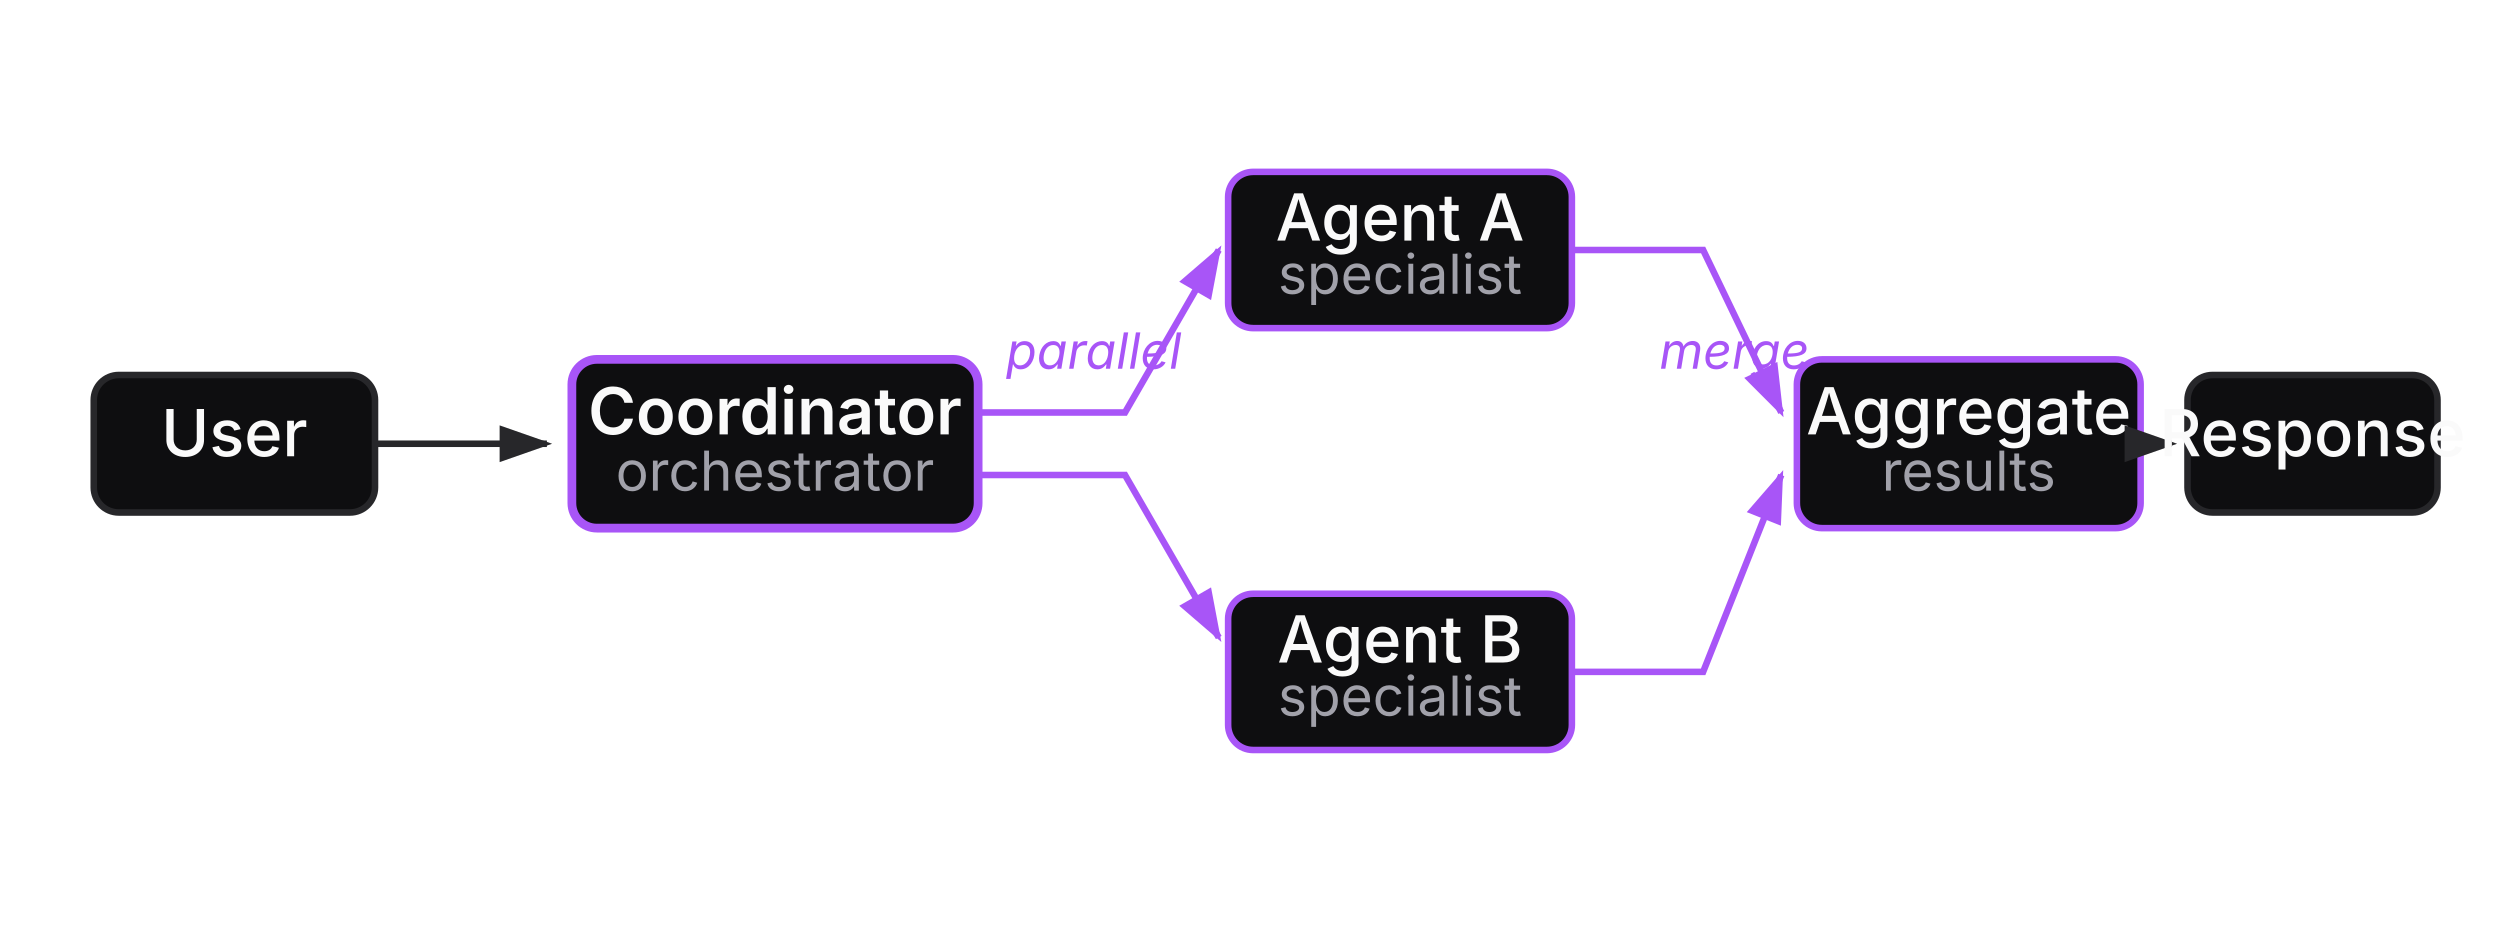
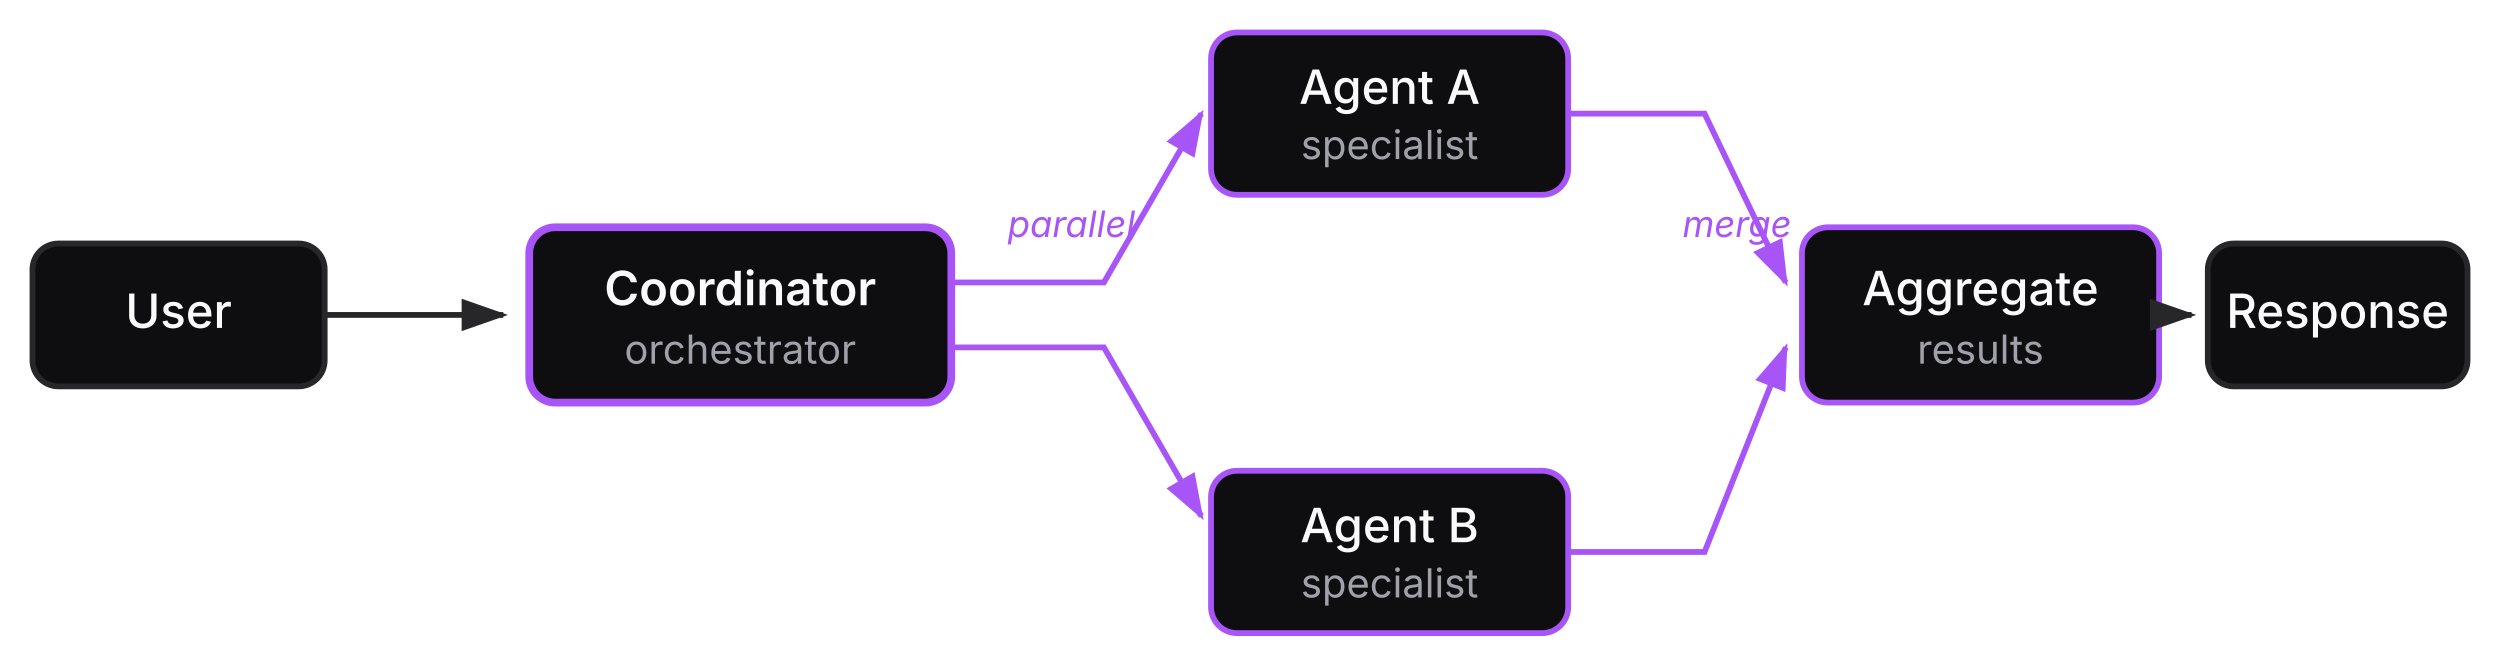
- <svg xmlns="http://www.w3.org/2000/svg" id="orchestration-flow" viewBox="0 0 800 300" width="800" height="300" font-family="Inter, system-ui, -apple-system, 'Segoe UI', Roboto, sans-serif">
+ <svg xmlns="http://www.w3.org/2000/svg" id="orchestration-flow" viewBox="20 45 770 205" width="770" height="205" font-family="Inter, system-ui, -apple-system, 'Segoe UI', Roboto, sans-serif">
  <defs>
    <marker id="arrow-orch" viewBox="0 0 10 7" refX="9" refY="3.5" markerWidth="8" markerHeight="6" orient="auto-start-reverse">
      <polygon points="0 0, 10 3.5, 0 7" fill="#27272A" />
    </marker>
    <marker id="arrow-brand-orch" viewBox="0 0 10 7" refX="9" refY="3.5" markerWidth="8" markerHeight="6" orient="auto-start-reverse">
      <polygon points="0 0, 10 3.5, 0 7" fill="#A855F7" />
    </marker>
  </defs>
-   <rect x="30" y="120" width="90" height="44" rx="8" fill="#0E0E10" stroke="#27272A" stroke-width="2.1" />
-   <text x="75" y="146" text-anchor="middle" fill="#FAFAFA" font-size="20.8" font-weight="500">User</text>
-   <line x1="120" y1="142" x2="175" y2="142" stroke="#27272A" stroke-width="2.1" marker-end="url(#arrow-orch)" />
-   <rect x="183" y="115" width="130" height="54" rx="8" fill="#0E0E10" stroke="#A855F7" stroke-width="2.8" />
-   <text x="248" y="139" text-anchor="middle" fill="#FAFAFA" font-size="20.8" font-weight="600">Coordinator</text>
-   <text x="248" y="157" text-anchor="middle" fill="#A1A1AA" font-size="17.6">orchestrator</text>
-   <polyline points="313,132 360,132 390,80" fill="none" stroke="#A855F7" stroke-width="2.1" marker-end="url(#arrow-brand-orch)" />
-   <polyline points="313,152 360,152 390,204" fill="none" stroke="#A855F7" stroke-width="2.1" marker-end="url(#arrow-brand-orch)" />
-   <text x="350" y="118" text-anchor="middle" fill="#A855F7" font-size="16" font-style="italic">parallel</text>
-   <rect x="393" y="55" width="110" height="50" rx="8" fill="#0E0E10" stroke="#A855F7" stroke-width="2.1" />
-   <text x="448" y="77" text-anchor="middle" fill="#FAFAFA" font-size="20.8" font-weight="500">Agent A</text>
-   <text x="448" y="94" text-anchor="middle" fill="#A1A1AA" font-size="17.6">specialist</text>
-   <rect x="393" y="190" width="110" height="50" rx="8" fill="#0E0E10" stroke="#A855F7" stroke-width="2.1" />
-   <text x="448" y="212" text-anchor="middle" fill="#FAFAFA" font-size="20.8" font-weight="500">Agent B</text>
-   <text x="448" y="229" text-anchor="middle" fill="#A1A1AA" font-size="17.6">specialist</text>
-   <polyline points="503,80 545,80 570,132" fill="none" stroke="#A855F7" stroke-width="2.1" marker-end="url(#arrow-brand-orch)" />
-   <polyline points="503,215 545,215 570,152" fill="none" stroke="#A855F7" stroke-width="2.1" marker-end="url(#arrow-brand-orch)" />
-   <text x="555" y="118" text-anchor="middle" fill="#A855F7" font-size="16" font-style="italic">merge</text>
-   <rect x="575" y="115" width="110" height="54" rx="8" fill="#0E0E10" stroke="#A855F7" stroke-width="2.1" />
-   <text x="630" y="139" text-anchor="middle" fill="#FAFAFA" font-size="20.8" font-weight="500">Aggregate</text>
-   <text x="630" y="157" text-anchor="middle" fill="#A1A1AA" font-size="17.6">results</text>
-   <line x1="685" y1="142" x2="695" y2="142" stroke="#27272A" stroke-width="2.1" marker-end="url(#arrow-orch)" />
-   <rect x="700" y="120" width="80" height="44" rx="8" fill="#0E0E10" stroke="#27272A" stroke-width="2.1" />
-   <text x="740" y="146" text-anchor="middle" fill="#FAFAFA" font-size="20.8" font-weight="500">Response</text>
+   <rect x="30" y="120" width="90" height="44" rx="8" fill="#0E0E10" stroke="#27272A" stroke-width="1.78" />
+   <text x="75" y="146" text-anchor="middle" fill="#FAFAFA" font-size="14.56" font-weight="500">User</text>
+   <line x1="120" y1="142" x2="175" y2="142" stroke="#27272A" stroke-width="1.78" marker-end="url(#arrow-orch)" />
+   <rect x="183" y="115" width="130" height="54" rx="8" fill="#0E0E10" stroke="#A855F7" stroke-width="2.38" />
+   <text x="248" y="139" text-anchor="middle" fill="#FAFAFA" font-size="14.56" font-weight="600">Coordinator</text>
+   <text x="248" y="157" text-anchor="middle" fill="#A1A1AA" font-size="12.32">orchestrator</text>
+   <polyline points="313,132 360,132 390,80" fill="none" stroke="#A855F7" stroke-width="1.78" marker-end="url(#arrow-brand-orch)" />
+   <polyline points="313,152 360,152 390,204" fill="none" stroke="#A855F7" stroke-width="1.78" marker-end="url(#arrow-brand-orch)" />
+   <text x="350" y="118" text-anchor="middle" fill="#A855F7" font-size="11.2" font-style="italic">parallel</text>
+   <rect x="393" y="55" width="110" height="50" rx="8" fill="#0E0E10" stroke="#A855F7" stroke-width="1.78" />
+   <text x="448" y="77" text-anchor="middle" fill="#FAFAFA" font-size="14.56" font-weight="500">Agent A</text>
+   <text x="448" y="94" text-anchor="middle" fill="#A1A1AA" font-size="12.32">specialist</text>
+   <rect x="393" y="190" width="110" height="50" rx="8" fill="#0E0E10" stroke="#A855F7" stroke-width="1.78" />
+   <text x="448" y="212" text-anchor="middle" fill="#FAFAFA" font-size="14.56" font-weight="500">Agent B</text>
+   <text x="448" y="229" text-anchor="middle" fill="#A1A1AA" font-size="12.32">specialist</text>
+   <polyline points="503,80 545,80 570,132" fill="none" stroke="#A855F7" stroke-width="1.78" marker-end="url(#arrow-brand-orch)" />
+   <polyline points="503,215 545,215 570,152" fill="none" stroke="#A855F7" stroke-width="1.78" marker-end="url(#arrow-brand-orch)" />
+   <text x="555" y="118" text-anchor="middle" fill="#A855F7" font-size="11.2" font-style="italic">merge</text>
+   <rect x="575" y="115" width="110" height="54" rx="8" fill="#0E0E10" stroke="#A855F7" stroke-width="1.78" />
+   <text x="630" y="139" text-anchor="middle" fill="#FAFAFA" font-size="14.56" font-weight="500">Aggregate</text>
+   <text x="630" y="157" text-anchor="middle" fill="#A1A1AA" font-size="12.32">results</text>
+   <line x1="685" y1="142" x2="695" y2="142" stroke="#27272A" stroke-width="1.78" marker-end="url(#arrow-orch)" />
+   <rect x="700" y="120" width="80" height="44" rx="8" fill="#0E0E10" stroke="#27272A" stroke-width="1.78" />
+   <text x="740" y="146" text-anchor="middle" fill="#FAFAFA" font-size="14.56" font-weight="500">Response</text>
</svg>
